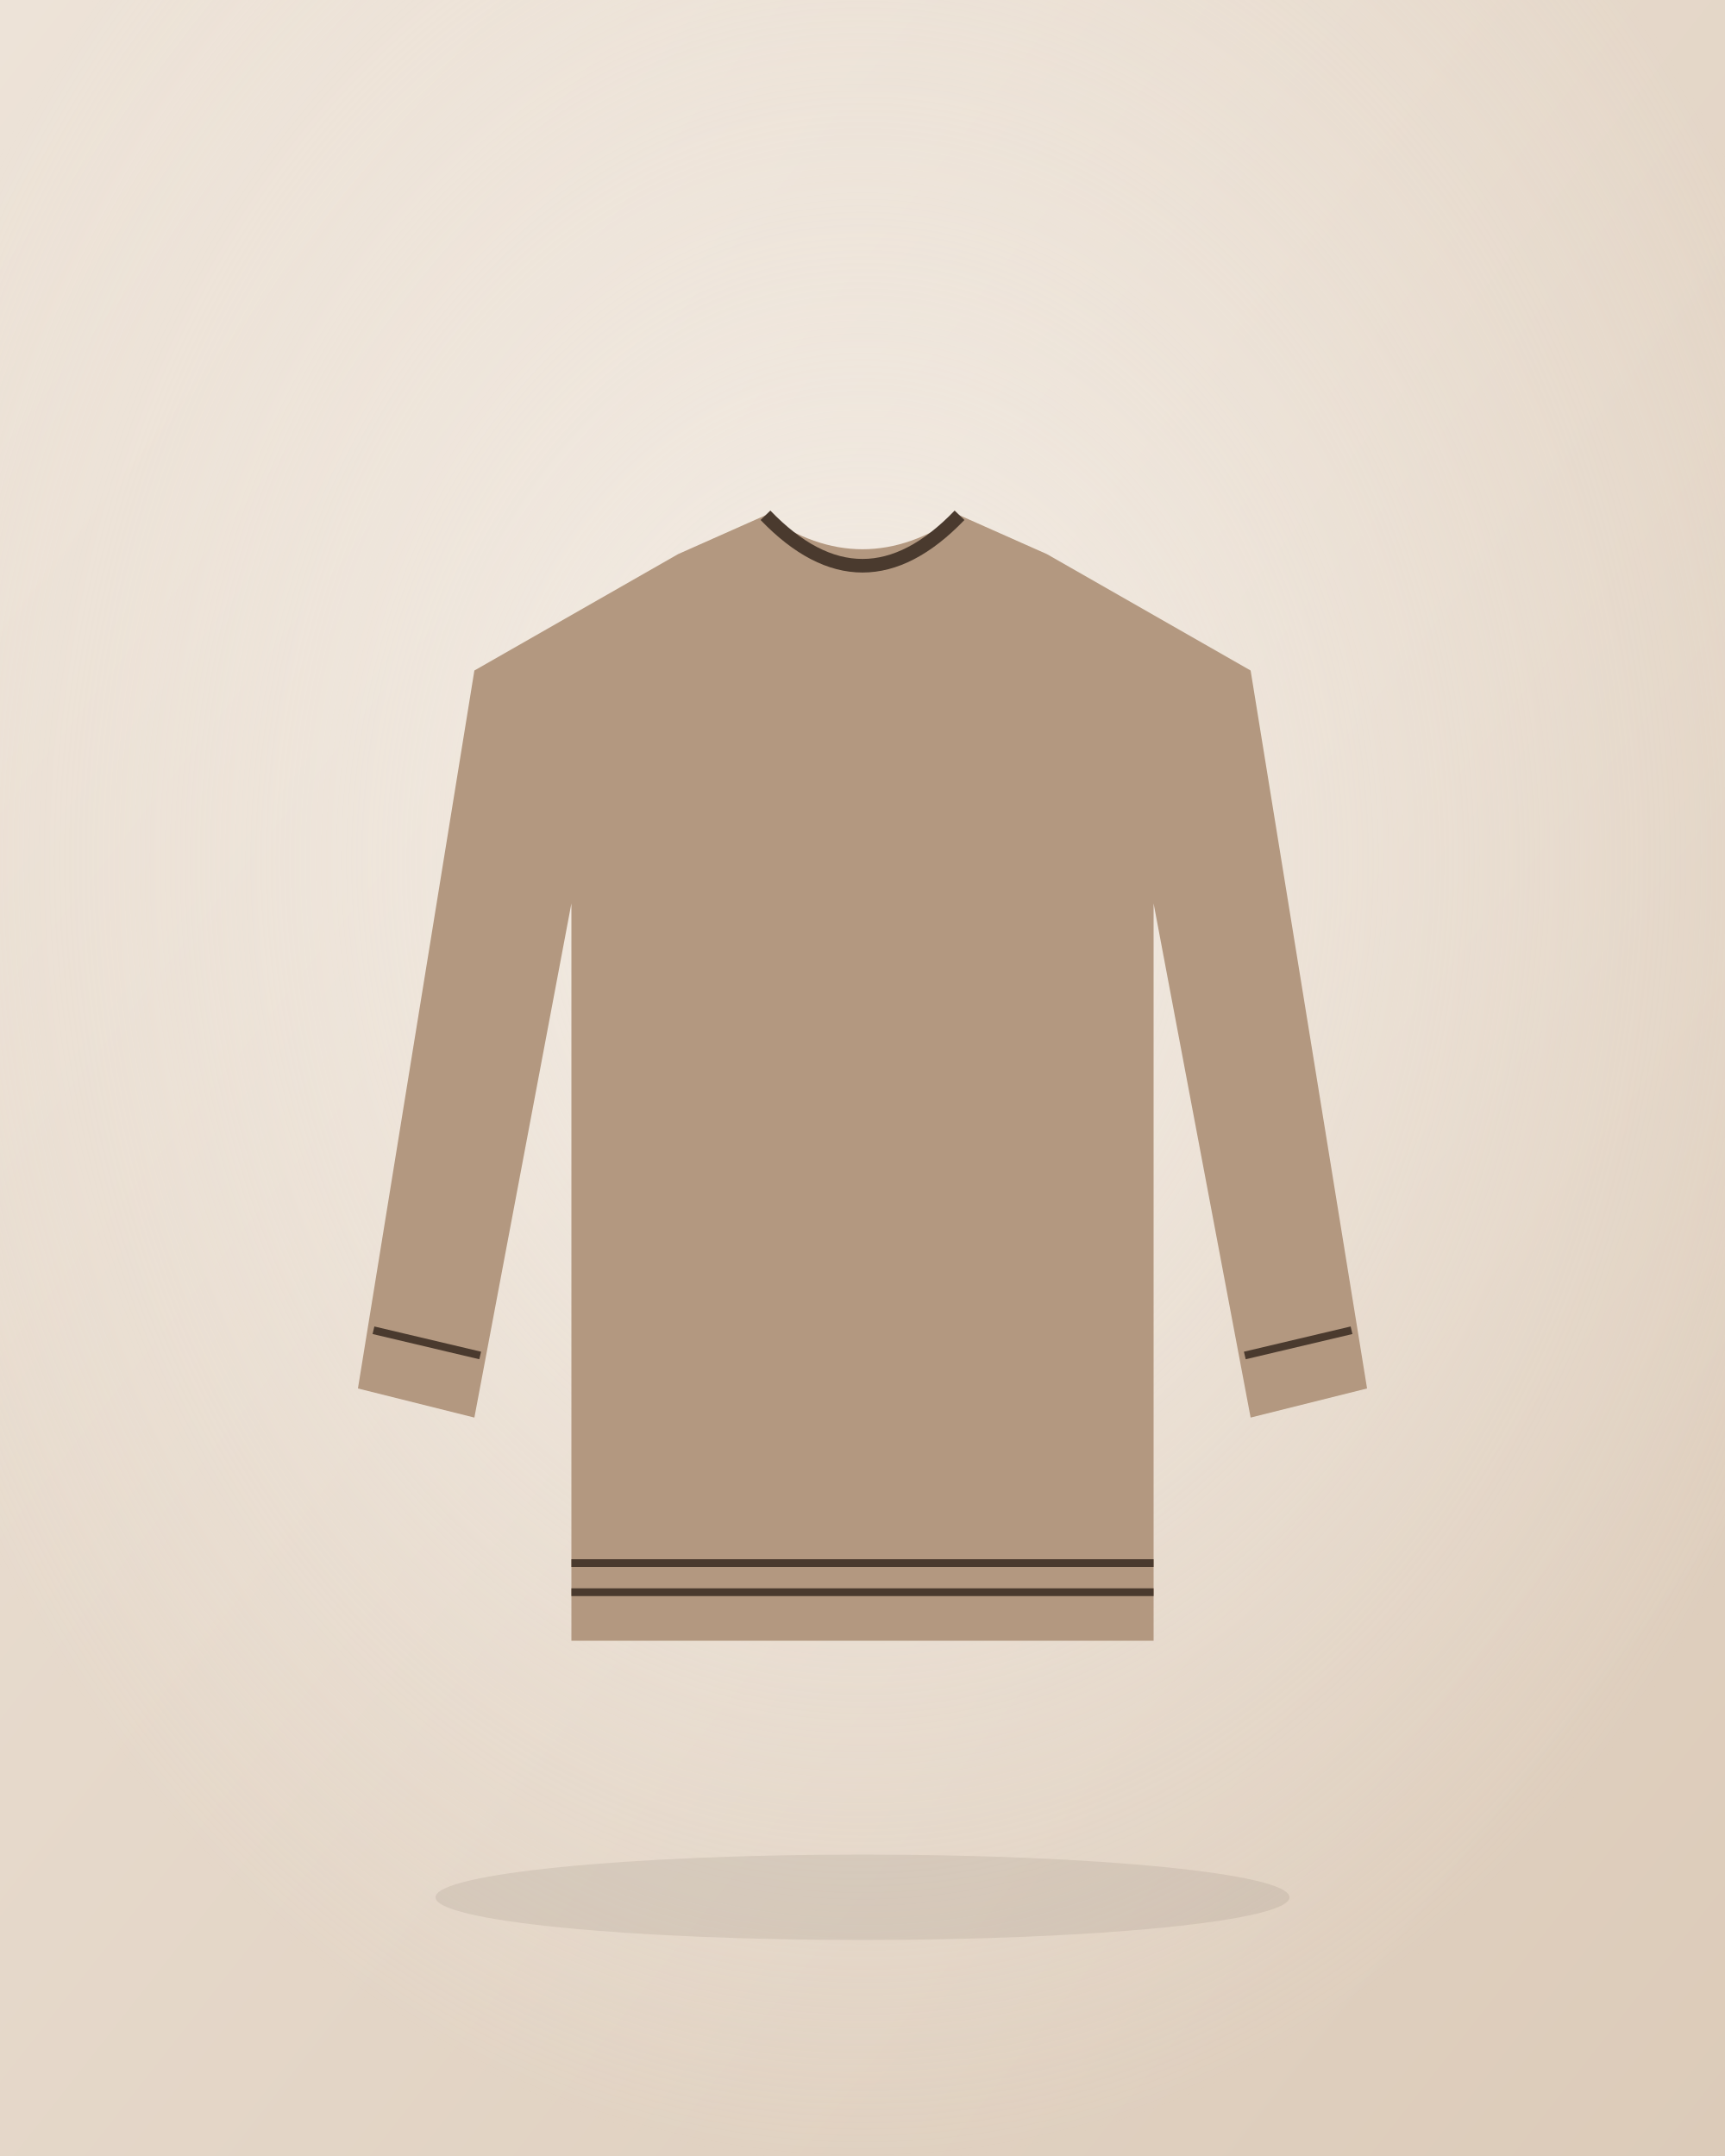
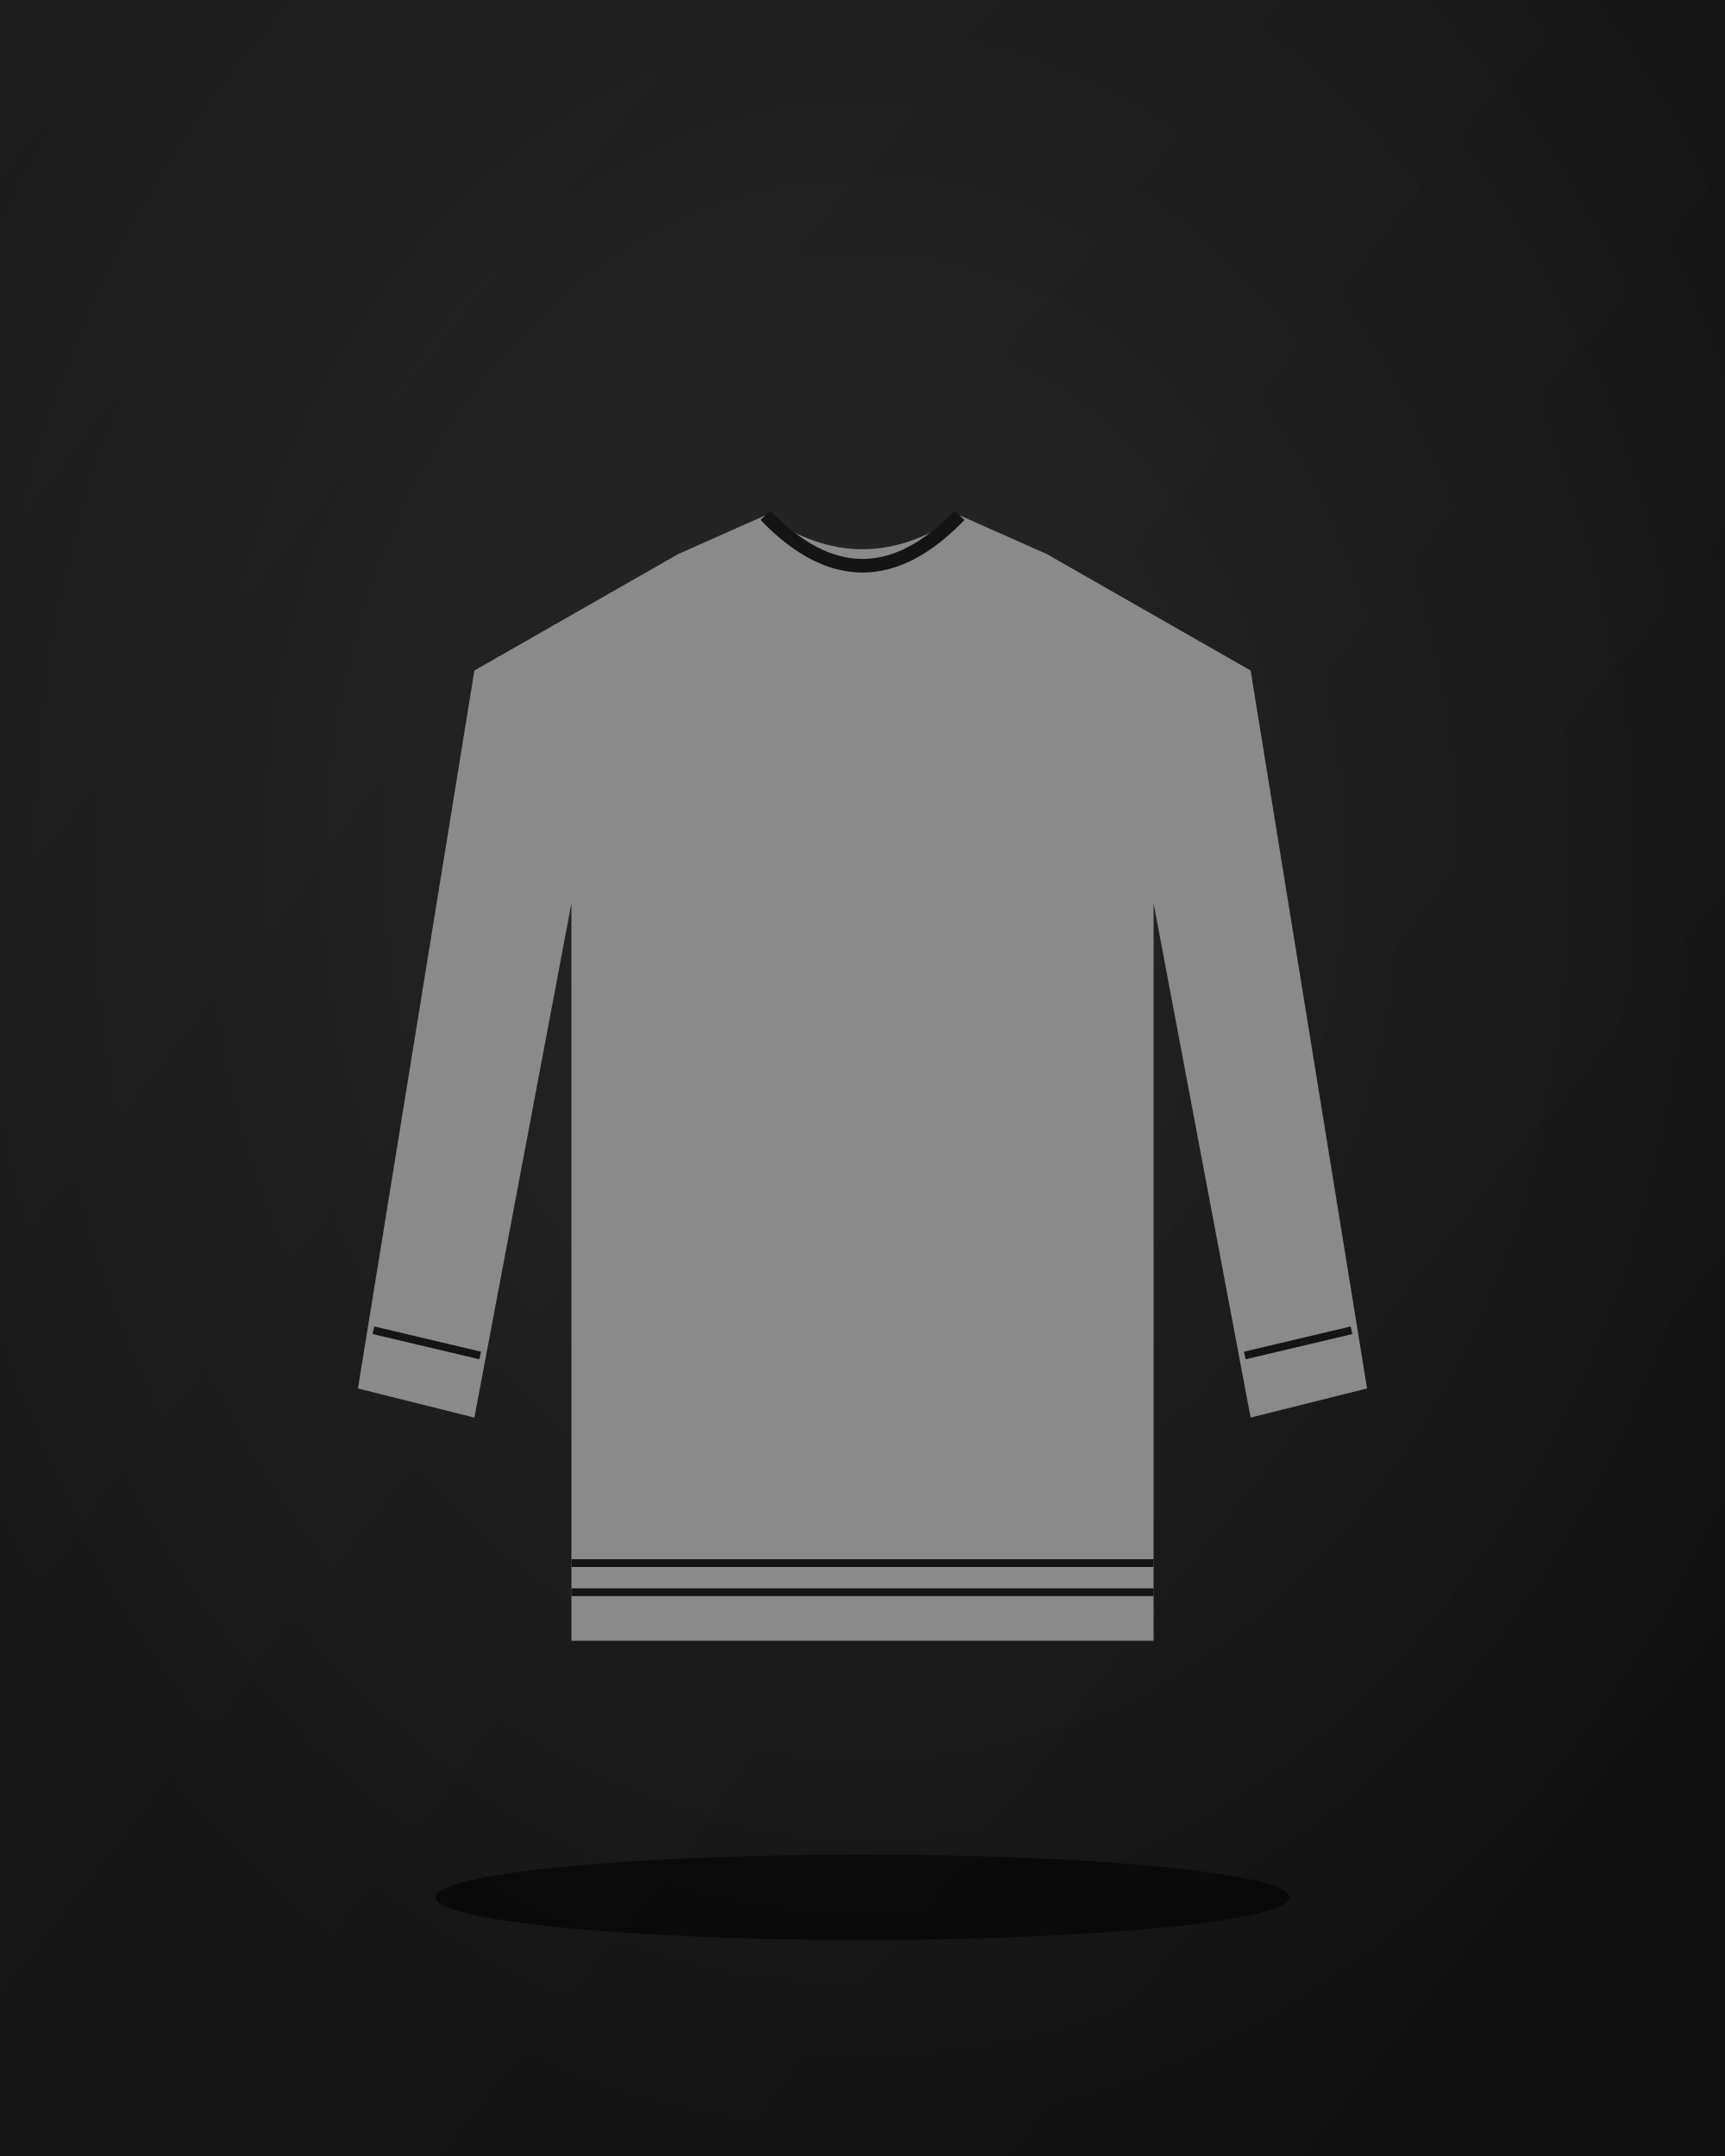
<svg xmlns="http://www.w3.org/2000/svg" viewBox="0 0 800 1000" width="800" height="1000">
  <defs>
    <linearGradient id="bg" x1="0" y1="0" x2="1" y2="1">
-       <stop offset="0" stop-color="#EDE3D8" />
-       <stop offset="1" stop-color="#DCCBB9" />
+       <stop offset="0" stop-color="#1C1C1C" />
+       <stop offset="1" stop-color="#101010" />
    </linearGradient>
    <radialGradient id="glow" cx="0.5" cy="0.4" r="0.6">
-       <stop offset="0" stop-color="#F7F2EC" stop-opacity="0.8" />
-       <stop offset="1" stop-color="#F7F2EC" stop-opacity="0" />
+       <stop offset="0" stop-color="#FFFFFF" stop-opacity="0.07" />
+       <stop offset="1" stop-color="#FFFFFF" stop-opacity="0" />
    </radialGradient>
  </defs>
  <rect width="800" height="1000" fill="url(#bg)" />
  <rect width="800" height="1000" fill="url(#glow)" />
-   <ellipse cx="400" cy="880" rx="198" ry="19.8" fill="#4A3A2E" opacity="0.10" />
+   <ellipse cx="400" cy="880" rx="198" ry="19.8" fill="#000000" opacity="0.55" />
  <g transform="translate(0 0) translate(400 500) scale(0.9) translate(-400 -500)">
-     <path fill="#B39880" d="M305 230 L350 210 Q400 245 450 210 L495 230 L600 290 L660 660 L600 675 L550 410 L550 790 L250 790 L250 410 L200 675 L140 660 L200 290 Z" />
-     <path fill="none" stroke="#4A3A2E" stroke-width="7" d="M350 210 Q400 262 450 210" />
-     <path stroke="#4A3A2E" stroke-width="4" d="M250 750 L550 750" />
-     <path stroke="#4A3A2E" stroke-width="4" d="M250 765 L550 765" />
-     <path stroke="#4A3A2E" stroke-width="4" d="M148 630 L203 643 M597 643 L652 630" />
+     <path fill="#8A8A8A" d="M305 230 L350 210 Q400 245 450 210 L495 230 L600 290 L660 660 L600 675 L550 410 L550 790 L250 790 L250 410 L200 675 L140 660 L200 290 Z" />
+     <path fill="none" stroke="#141414" stroke-width="7" d="M350 210 Q400 262 450 210" />
+     <path stroke="#141414" stroke-width="4" d="M250 750 L550 750" />
+     <path stroke="#141414" stroke-width="4" d="M250 765 L550 765" />
+     <path stroke="#141414" stroke-width="4" d="M148 630 L203 643 M597 643 L652 630" />
  </g>
</svg>
